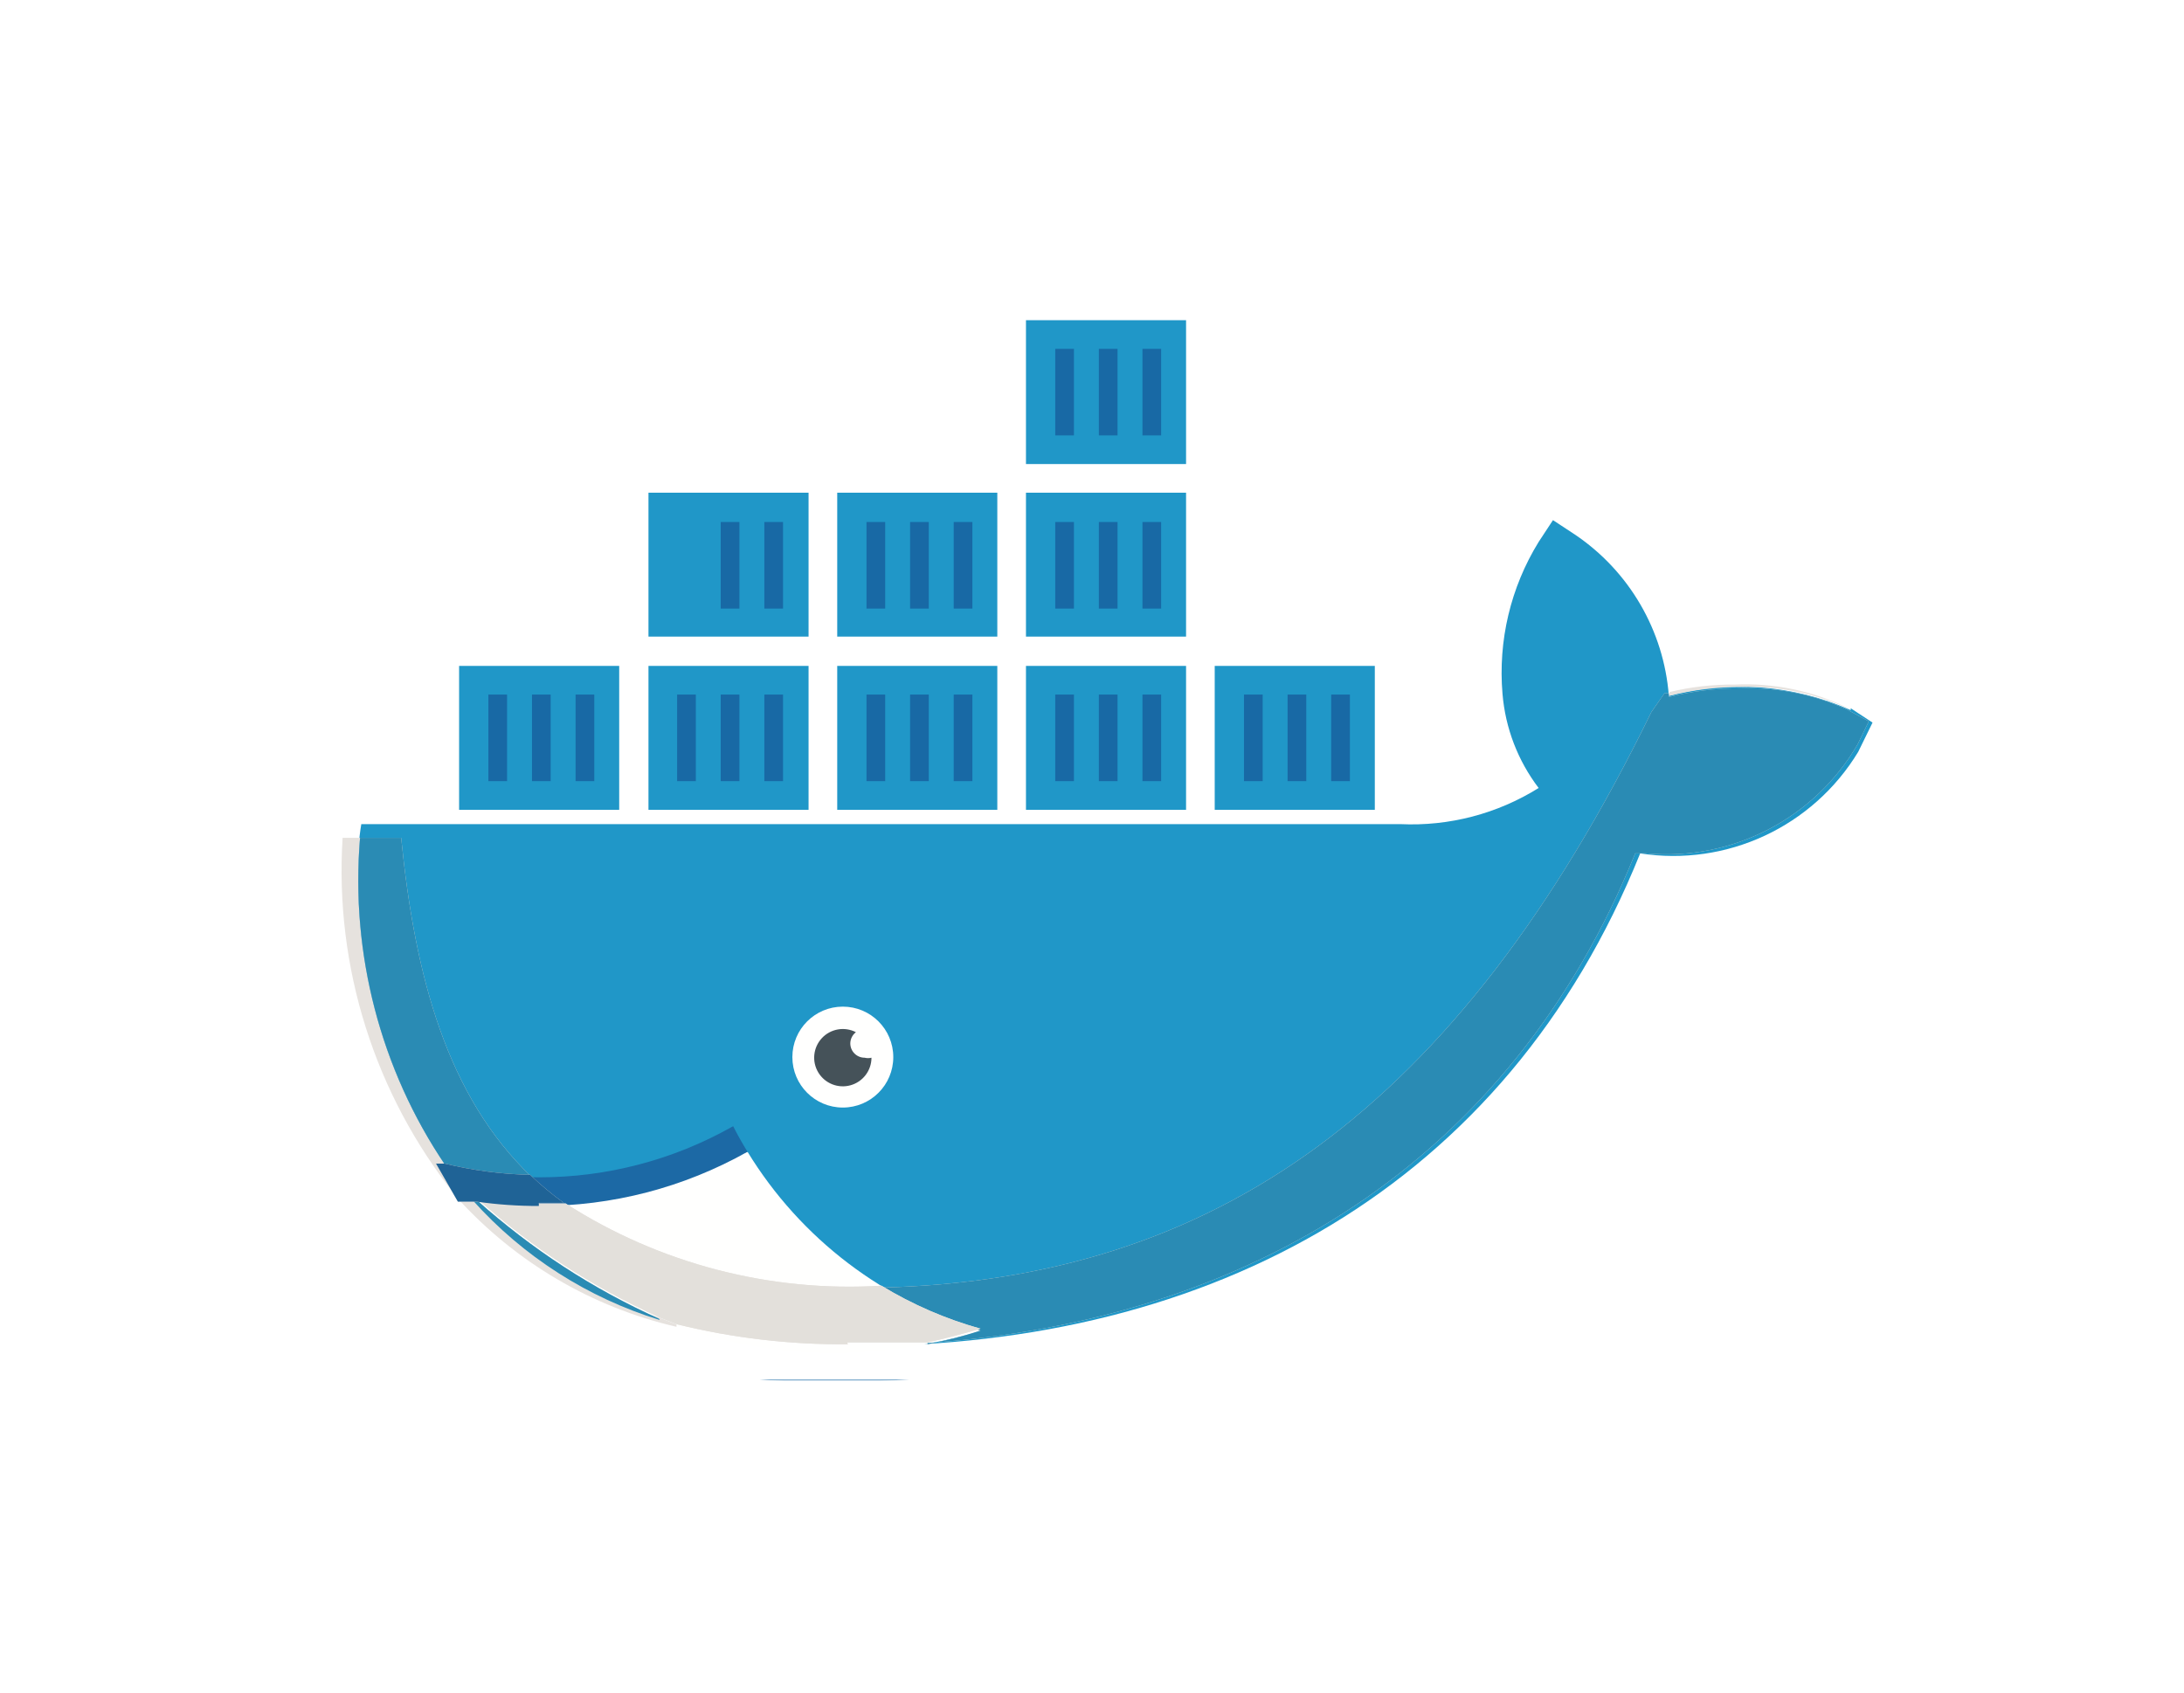
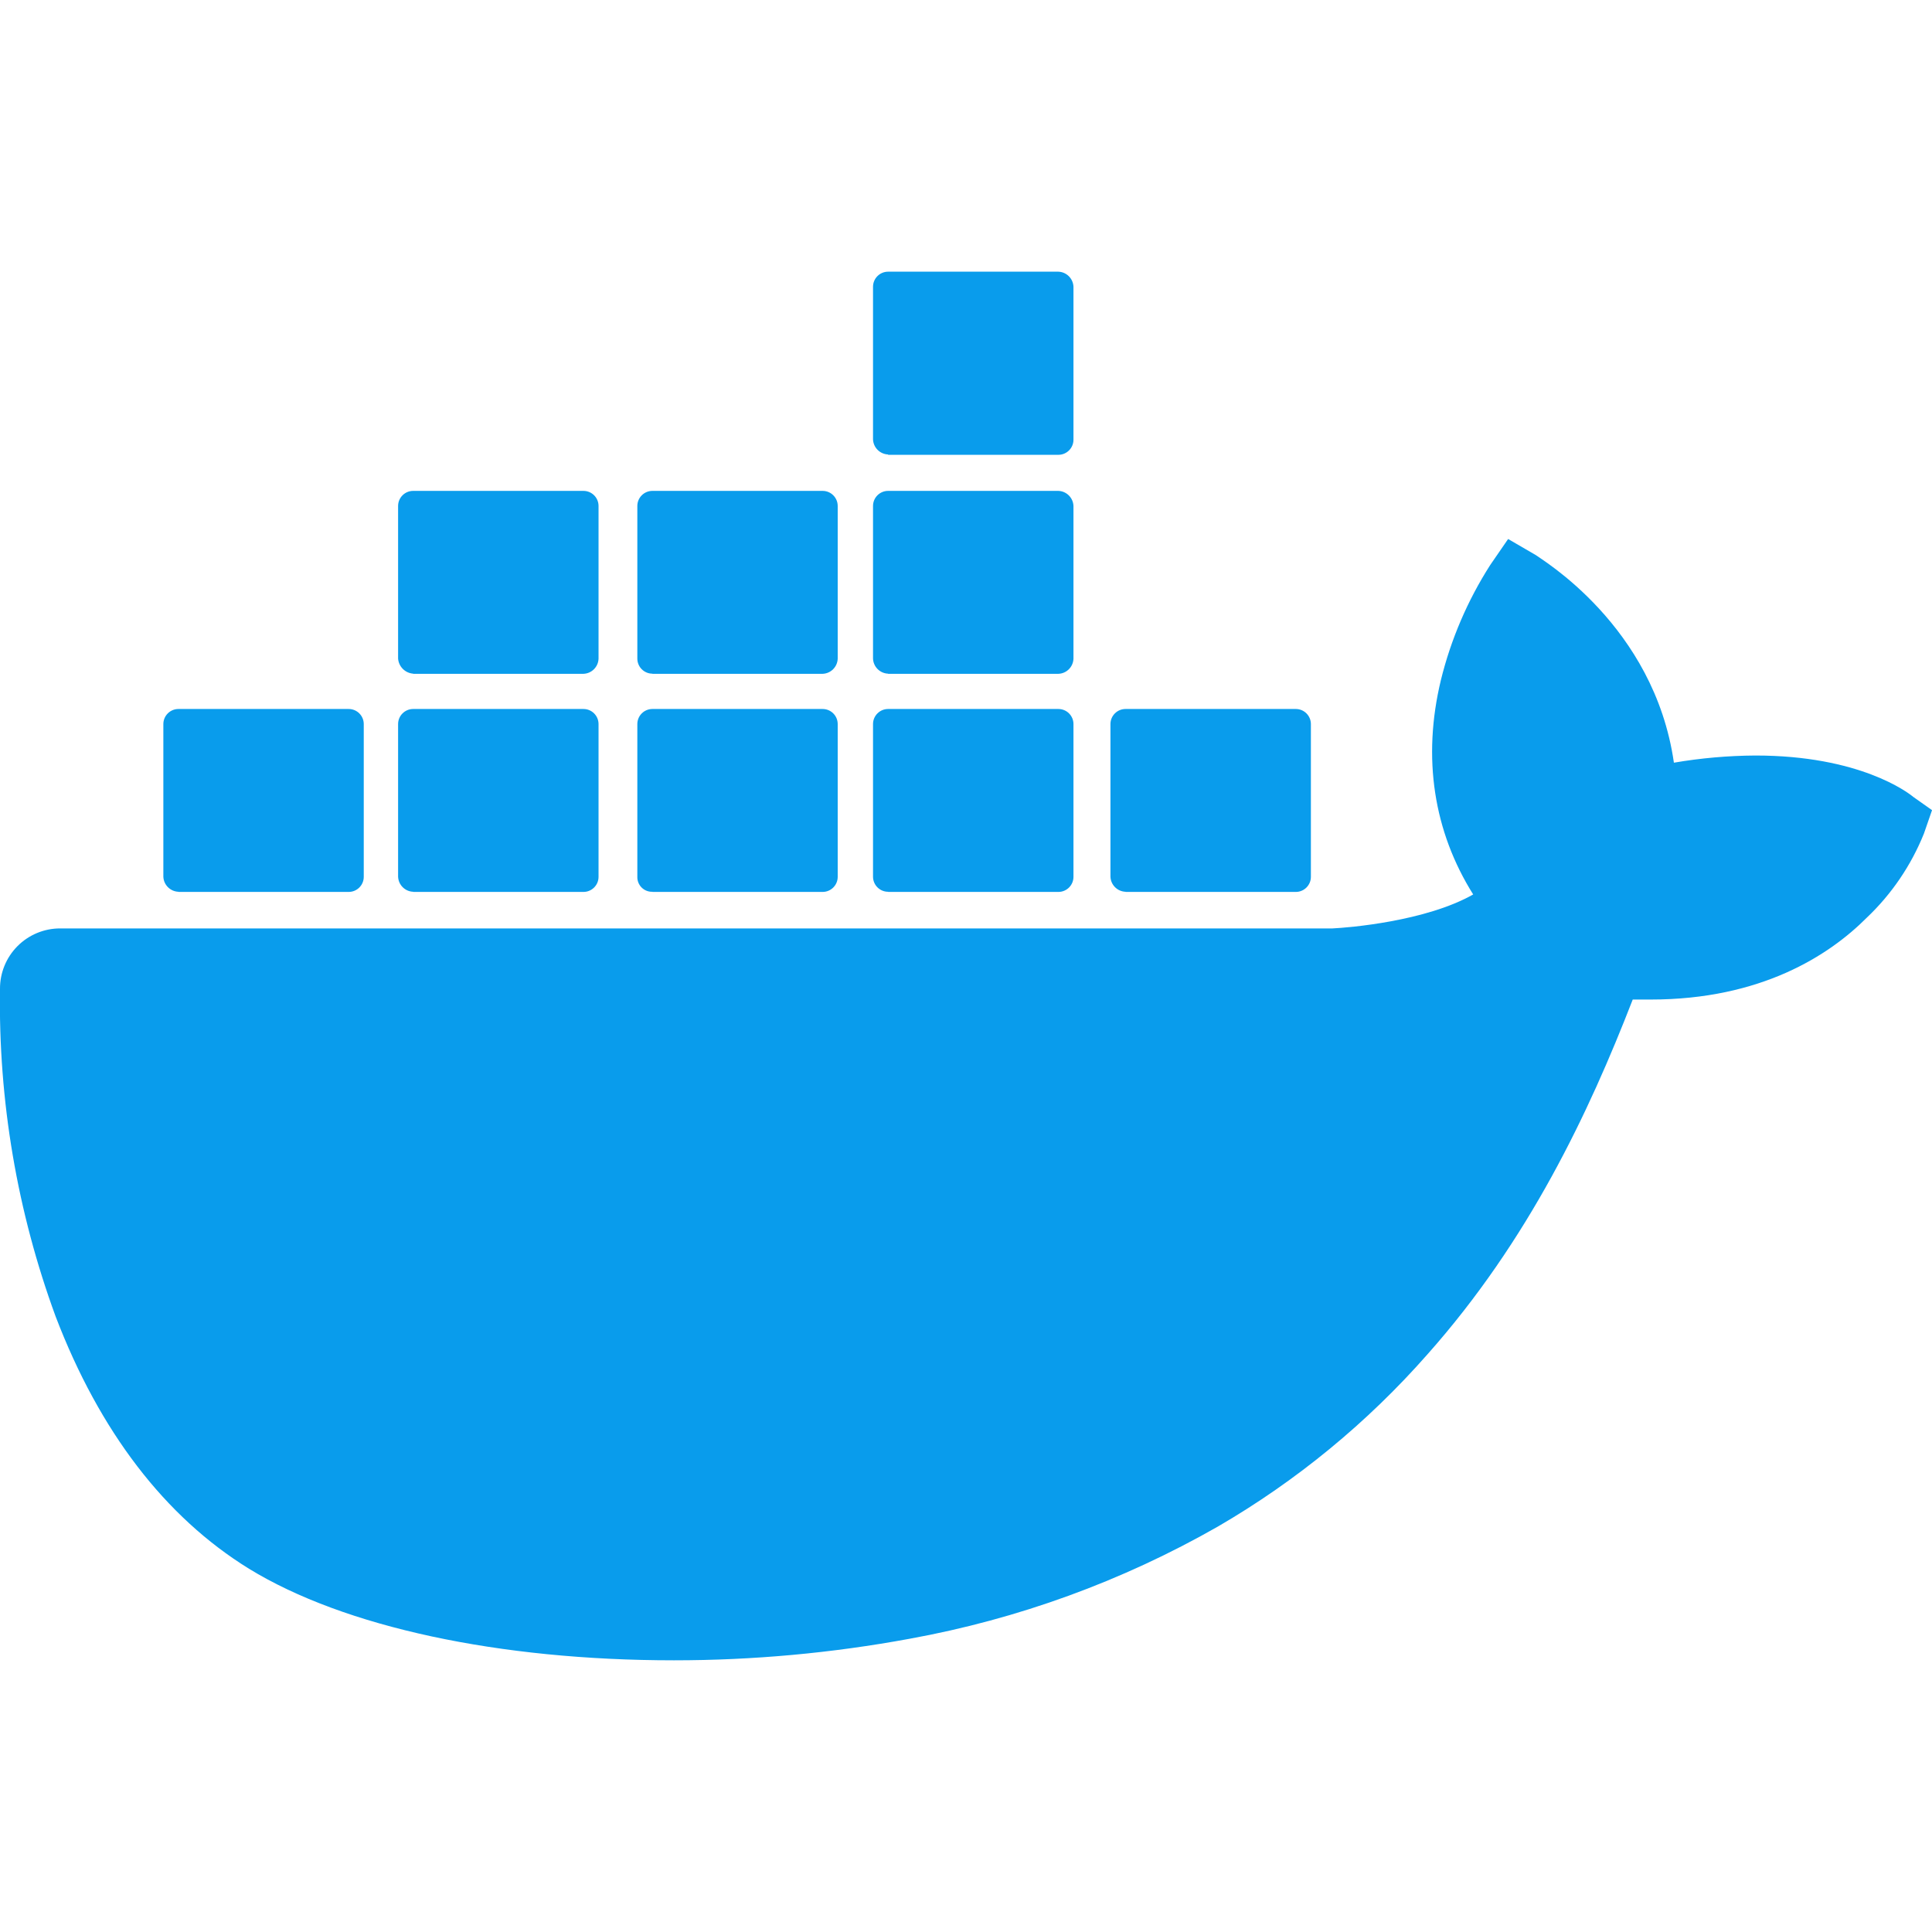
- <svg xmlns="http://www.w3.org/2000/svg" viewBox="0 0 35.06 27.17">
-   <defs>
-     <style>.cls-1,.cls-2,.cls-3{fill:none;}.cls-2{clip-rule:evenodd;}.cls-3{fill-rule:evenodd;}.cls-4{clip-path:url(#clip-path);}.cls-5{clip-path:url(#clip-path-2);}.cls-6{fill:#2097c8;}.cls-7{clip-path:url(#clip-path-3);}.cls-8{clip-path:url(#clip-path-5);}.cls-9{clip-path:url(#clip-path-7);}.cls-10{clip-path:url(#clip-path-9);}.cls-11{clip-path:url(#clip-path-11);}.cls-12{clip-path:url(#clip-path-13);}.cls-13{clip-path:url(#clip-path-15);}.cls-14{clip-path:url(#clip-path-17);}.cls-15{clip-path:url(#clip-path-19);}.cls-16{clip-path:url(#clip-path-21);}.cls-17{isolation:isolate;}.cls-18{clip-path:url(#clip-path-23);}.cls-19{clip-path:url(#clip-path-24);}.cls-20{fill:#fffffe;}.cls-21{clip-path:url(#clip-path-26);}.cls-22{fill:#1c69a5;}.cls-23{clip-path:url(#clip-path-28);}.cls-24{clip-path:url(#clip-path-30);}.cls-25{fill:#455259;}.cls-26{clip-path:url(#clip-path-32);}.cls-27{fill:#e6e2de;}.cls-28{clip-path:url(#clip-path-34);}.cls-29{fill:#2a8bb4;}.cls-30{clip-path:url(#clip-path-38);}.cls-31{clip-path:url(#clip-path-40);}.cls-32{clip-path:url(#clip-path-44);}.cls-33{clip-path:url(#clip-path-46);}.cls-34{clip-path:url(#clip-path-50);}.cls-35{fill:#e3e0db;}.cls-36{clip-path:url(#clip-path-54);}.cls-37{fill:#1f6396;}.cls-38{clip-path:url(#clip-path-58);}.cls-39{fill:#1869a5;}.cls-40{clip-path:url(#clip-path-60);}.cls-41{clip-path:url(#clip-path-62);}.cls-42{clip-path:url(#clip-path-64);}.cls-43{clip-path:url(#clip-path-66);}.cls-44{clip-path:url(#clip-path-68);}.cls-45{clip-path:url(#clip-path-70);}.cls-46{clip-path:url(#clip-path-72);}.cls-47{clip-path:url(#clip-path-74);}.cls-48{clip-path:url(#clip-path-76);}.cls-49{clip-path:url(#clip-path-78);}.cls-50{clip-path:url(#clip-path-80);}.cls-51{clip-path:url(#clip-path-82);}.cls-52{clip-path:url(#clip-path-84);}.cls-53{clip-path:url(#clip-path-86);}.cls-54{clip-path:url(#clip-path-88);}.cls-55{clip-path:url(#clip-path-90);}.cls-56{clip-path:url(#clip-path-92);}.cls-57{clip-path:url(#clip-path-94);}.cls-58{clip-path:url(#clip-path-96);}.cls-59{clip-path:url(#clip-path-98);}.cls-60{clip-path:url(#clip-path-100);}.cls-61{clip-path:url(#clip-path-102);}.cls-62{clip-path:url(#clip-path-104);}.cls-63{clip-path:url(#clip-path-106);}.cls-64{clip-path:url(#clip-path-108);}.cls-65{clip-path:url(#clip-path-110);}.cls-66{clip-path:url(#clip-path-111);}.cls-67{clip-path:url(#clip-path-112);}.cls-68{clip-path:url(#clip-path-113);}.cls-69{clip-path:url(#clip-path-114);}.cls-70{clip-path:url(#clip-path-115);}</style>
-     <clipPath id="clip-path" transform="translate(0 -1.42)">
-       <rect class="cls-1" x="10.41" y="12.11" width="2.57" height="2.31" />
-     </clipPath>
-     <clipPath id="clip-path-2" transform="translate(0 -1.42)">
-       <rect class="cls-1" x="2.43" width="30" height="30" />
-     </clipPath>
-     <clipPath id="clip-path-3" transform="translate(0 -1.42)">
-       <rect class="cls-1" x="7.37" y="12.11" width="2.57" height="2.31" />
-     </clipPath>
-     <clipPath id="clip-path-5" transform="translate(0 -1.42)">
-       <rect class="cls-1" x="13.44" y="12.11" width="2.57" height="2.31" />
-     </clipPath>
-     <clipPath id="clip-path-7" transform="translate(0 -1.42)">
-       <rect class="cls-1" x="16.47" y="12.11" width="2.57" height="2.31" />
-     </clipPath>
-     <clipPath id="clip-path-9" transform="translate(0 -1.42)">
-       <rect class="cls-1" x="19.5" y="12.11" width="2.57" height="2.31" />
-     </clipPath>
-     <clipPath id="clip-path-11" transform="translate(0 -1.42)">
-       <rect class="cls-1" x="10.41" y="9.33" width="2.57" height="2.31" />
-     </clipPath>
-     <clipPath id="clip-path-13" transform="translate(0 -1.42)">
-       <rect class="cls-1" x="13.44" y="9.33" width="2.57" height="2.31" />
-     </clipPath>
-     <clipPath id="clip-path-15" transform="translate(0 -1.42)">
-       <rect class="cls-1" x="16.47" y="9.33" width="2.57" height="2.31" />
-     </clipPath>
-     <clipPath id="clip-path-17" transform="translate(0 -1.42)">
-       <rect class="cls-1" x="16.47" y="6.56" width="2.57" height="2.31" />
-     </clipPath>
-     <clipPath id="clip-path-19" transform="translate(0 -1.42)">
-       <path class="cls-2" d="M29.71,12.82a4.42,4.42,0,0,0-2.92-.23A3.44,3.44,0,0,0,25.28,10l-.35-.23-.23.35a4,4,0,0,0-.58,2.44,2.89,2.89,0,0,0,.58,1.51,3.85,3.85,0,0,1-2.22.58H5.8c-.3,1.75.21,8.38,7.93,8.38,5.73,0,10.44-2.55,12.6-7.91a3.47,3.47,0,0,0,3.5-1.63s.23-.47.23-.47l-.35-.23" />
-     </clipPath>
-     <clipPath id="clip-path-21" transform="translate(0 -1.42)">
-       <path class="cls-2" d="M12,19.91a6.51,6.51,0,0,0,3.78,2.87C11.56,24,9,21.82,7.58,20.64A14.59,14.59,0,0,0,12,19.91Z" />
-     </clipPath>
-     <clipPath id="clip-path-23" transform="translate(0 -1.42)">
-       <rect class="cls-1" x="7.43" y="19" width="9" height="5" />
-     </clipPath>
-     <clipPath id="clip-path-24" transform="translate(0 -1.42)">
-       <rect class="cls-1" x="7.58" y="19.91" width="8.17" height="3.26" />
-     </clipPath>
-     <clipPath id="clip-path-26" transform="translate(0 -1.42)">
-       <path class="cls-2" d="M11.75,19.51a6.29,6.29,0,0,1-3.1.81A6.36,6.36,0,0,1,7,20.1l.33.55a6.85,6.85,0,0,0,1.32.13A6.77,6.77,0,0,0,12,19.91c-.08-.13-.16-.27-.23-.41" />
-     </clipPath>
-     <clipPath id="clip-path-28" transform="translate(0 -1.42)">
-       <path class="cls-2" d="M13.53,19.2a.81.81,0,1,0-.81-.81.81.81,0,0,0,.81.81" />
-     </clipPath>
-     <clipPath id="clip-path-30" transform="translate(0 -1.42)">
-       <path class="cls-2" d="M13.65,18.17a.23.23,0,0,1,.09-.18.46.46,0,1,0,.25.41v0a.23.23,0,0,1-.11,0,.23.23,0,0,1-.23-.23" />
-     </clipPath>
-     <clipPath id="clip-path-32" transform="translate(0 -1.42)">
-       <path class="cls-2" d="M29.64,12.78a3.83,3.83,0,0,0-1.69-.33,4.56,4.56,0,0,0-1.15.14v-.06a4.26,4.26,0,0,1,1.05-.12,3.72,3.72,0,0,1,1.8.37" />
-     </clipPath>
-     <clipPath id="clip-path-34" transform="translate(0 -1.42)">
-       <path class="cls-2" d="M14.89,23q.42-.08.85-.22a6.33,6.33,0,0,1-1.59-.69c5.33-.13,9.24-2.84,12.36-9.24l.21-.3.07,0v.06a4.56,4.56,0,0,1,1.15-.14,3.83,3.83,0,0,1,1.69.33h0L30,13l-.18.37a3.55,3.55,0,0,1-3.39,1.75h-.18c-2,4.95-6.2,7.5-11.36,7.86" />
-     </clipPath>
-     <clipPath id="clip-path-38" transform="translate(0 -1.42)">
-       <path class="cls-2" d="M10.86,22.72a6.83,6.83,0,0,1-3.52-2.07l.24,0a6.66,6.66,0,0,0,3,1.92l.28.11" />
-     </clipPath>
-     <clipPath id="clip-path-40" transform="translate(0 -1.42)">
-       <path class="cls-2" d="M10.59,22.61a6.66,6.66,0,0,1-3-1.92h.07a11.37,11.37,0,0,0,2.92,1.9" />
-     </clipPath>
-     <clipPath id="clip-path-44" transform="translate(0 -1.42)">
-       <path class="cls-2" d="M7.31,20.61A8.35,8.35,0,0,1,5.5,14.87h.28a8.18,8.18,0,0,0,1.37,5.26L7,20.1l.31.51" />
-     </clipPath>
-     <clipPath id="clip-path-46" transform="translate(0 -1.42)">
-       <path class="cls-2" d="M8.52,20.31a6.37,6.37,0,0,1-1.37-.18,8.18,8.18,0,0,1-1.37-5.26h.66c.22,2.23.74,4.15,2.09,5.44" />
-     </clipPath>
-     <clipPath id="clip-path-50" transform="translate(0 -1.42)">
-       <path class="cls-2" d="M13.61,23a11.06,11.06,0,0,1-2.74-.32l-.28-.11a11.37,11.37,0,0,1-2.92-1.9,6.86,6.86,0,0,0,1,.07h.41a8.43,8.43,0,0,0,5.07,1.32h0a6.33,6.33,0,0,0,1.59.69q-.44.13-.85.22-.63,0-1.29,0" />
-     </clipPath>
-     <clipPath id="clip-path-54" transform="translate(0 -1.42)">
-       <path class="cls-2" d="M8.65,20.78a6.86,6.86,0,0,1-1-.07H7.59l-.24,0,0,0L7,20.1l.14,0a6.37,6.37,0,0,0,1.37.18,5.17,5.17,0,0,0,.54.45H8.65" />
-     </clipPath>
-     <clipPath id="clip-path-58" transform="translate(0 -1.42)">
-       <rect class="cls-1" x="7.84" y="12.57" width="0.3" height="1.39" />
-     </clipPath>
-     <clipPath id="clip-path-60" transform="translate(0 -1.42)">
-       <rect class="cls-1" x="8.54" y="12.57" width="0.3" height="1.39" />
-     </clipPath>
-     <clipPath id="clip-path-62" transform="translate(0 -1.42)">
-       <rect class="cls-1" x="9.24" y="12.57" width="0.3" height="1.39" />
-     </clipPath>
-     <clipPath id="clip-path-64" transform="translate(0 -1.42)">
-       <rect class="cls-1" x="10.87" y="12.57" width="0.3" height="1.39" />
-     </clipPath>
-     <clipPath id="clip-path-66" transform="translate(0 -1.42)">
-       <rect class="cls-1" x="11.57" y="12.57" width="0.3" height="1.39" />
-     </clipPath>
-     <clipPath id="clip-path-68" transform="translate(0 -1.42)">
-       <rect class="cls-1" x="12.27" y="12.57" width="0.3" height="1.39" />
-     </clipPath>
-     <clipPath id="clip-path-70" transform="translate(0 -1.42)">
-       <rect class="cls-1" x="13.91" y="12.57" width="0.3" height="1.39" />
-     </clipPath>
-     <clipPath id="clip-path-72" transform="translate(0 -1.42)">
-       <rect class="cls-1" x="14.61" y="12.57" width="0.3" height="1.39" />
-     </clipPath>
-     <clipPath id="clip-path-74" transform="translate(0 -1.42)">
-       <rect class="cls-1" x="15.31" y="12.57" width="0.3" height="1.39" />
-     </clipPath>
-     <clipPath id="clip-path-76" transform="translate(0 -1.42)">
-       <rect class="cls-1" x="16.94" y="12.57" width="0.3" height="1.39" />
-     </clipPath>
-     <clipPath id="clip-path-78" transform="translate(0 -1.42)">
-       <rect class="cls-1" x="17.64" y="12.57" width="0.3" height="1.39" />
-     </clipPath>
-     <clipPath id="clip-path-80" transform="translate(0 -1.42)">
-       <rect class="cls-1" x="18.34" y="12.57" width="0.3" height="1.39" />
-     </clipPath>
-     <clipPath id="clip-path-82" transform="translate(0 -1.42)">
-       <rect class="cls-1" x="19.97" y="12.57" width="0.3" height="1.39" />
-     </clipPath>
-     <clipPath id="clip-path-84" transform="translate(0 -1.42)">
-       <rect class="cls-1" x="20.67" y="12.57" width="0.3" height="1.39" />
-     </clipPath>
-     <clipPath id="clip-path-86" transform="translate(0 -1.42)">
-       <rect class="cls-1" x="21.37" y="12.57" width="0.3" height="1.39" />
-     </clipPath>
-     <clipPath id="clip-path-88" transform="translate(0 -1.42)">
-       <rect class="cls-1" x="11.57" y="9.8" width="0.3" height="1.39" />
-     </clipPath>
-     <clipPath id="clip-path-90" transform="translate(0 -1.42)">
-       <rect class="cls-1" x="12.27" y="9.8" width="0.3" height="1.39" />
-     </clipPath>
-     <clipPath id="clip-path-92" transform="translate(0 -1.42)">
-       <rect class="cls-1" x="13.91" y="9.8" width="0.3" height="1.39" />
-     </clipPath>
-     <clipPath id="clip-path-94" transform="translate(0 -1.42)">
-       <rect class="cls-1" x="14.61" y="9.8" width="0.3" height="1.39" />
-     </clipPath>
-     <clipPath id="clip-path-96" transform="translate(0 -1.42)">
-       <rect class="cls-1" x="15.31" y="9.8" width="0.3" height="1.39" />
-     </clipPath>
-     <clipPath id="clip-path-98" transform="translate(0 -1.42)">
-       <rect class="cls-1" x="16.94" y="9.8" width="0.3" height="1.39" />
-     </clipPath>
-     <clipPath id="clip-path-100" transform="translate(0 -1.42)">
-       <rect class="cls-1" x="17.64" y="9.8" width="0.3" height="1.39" />
-     </clipPath>
-     <clipPath id="clip-path-102" transform="translate(0 -1.42)">
-       <rect class="cls-1" x="18.34" y="9.8" width="0.3" height="1.39" />
-     </clipPath>
-     <clipPath id="clip-path-104" transform="translate(0 -1.42)">
-       <rect class="cls-1" x="17.64" y="7.02" width="0.3" height="1.39" />
-     </clipPath>
-     <clipPath id="clip-path-106" transform="translate(0 -1.42)">
-       <rect class="cls-1" x="16.94" y="7.02" width="0.3" height="1.39" />
-     </clipPath>
-     <clipPath id="clip-path-108" transform="translate(0 -1.42)">
-       <rect class="cls-1" x="18.34" y="7.02" width="0.3" height="1.39" />
-     </clipPath>
-     <clipPath id="clip-path-110" transform="translate(0 -1.42)">
-       <polygon class="cls-2" points="17.43 6.42 29.85 6.42 29.85 23.57 5 23.57 5 6.42 17.43 6.42 29.85 6.42 29.85 23.58 5 23.58 5 6.42 17.43 6.42" />
-     </clipPath>
-     <clipPath id="clip-path-111" transform="translate(0 -1.42)">
-       <rect class="cls-1" x="2" y="0.32" width="30" height="30" />
-     </clipPath>
-     <clipPath id="clip-path-112" transform="translate(0 -1.42)">
-       <rect class="cls-1" x="4" y="6.32" width="26" height="18" />
-     </clipPath>
-     <clipPath id="clip-path-113" transform="translate(0 -1.42)">
-       <rect class="cls-1" x="10.45" y="10.12" width="0.3" height="1.39" />
-     </clipPath>
-     <clipPath id="clip-path-114" transform="translate(0 -1.42)">
-       <rect class="cls-1" x="5" y="6.32" width="25" height="18" />
-     </clipPath>
-     <clipPath id="clip-path-115" transform="translate(0 -1.42)">
-       <path class="cls-2" d="M29.33,12.91a4.53,4.53,0,0,0-2.84-.32,3.76,3.76,0,0,0-1.59-2.46l-.55-.37L24,10.3a4.18,4.18,0,0,0-.62,2.59,3.27,3.27,0,0,0,.48,1.43,3.94,3.94,0,0,1-1.75.41V12h-3V6.42h-3.5V9.19H9.51V12h-3v2.77H5.1l0,.19a7.29,7.29,0,0,0,0,2.12,8.34,8.34,0,0,0,1,2.88c1.29,2.3,3.64,3.65,7.18,3.65,6,0,10.61-2.75,12.75-7.91a4.78,4.78,0,0,0,1.79-.23,3.06,3.06,0,0,0,1.76-1.52l.13-.24.08-.16,0-.07.09-.18ZM19.08,14.74h2.57V12.43H19.08ZM16,9.19h2.57V6.88H16ZM16,12h2.57V9.65H16Zm0,2.77h2.57V12.43H16ZM13,12h2.57V9.65H13Zm0,2.77h2.57V12.43H13ZM10,12h2.57V9.65H10Zm0,2.77h2.57V12.43H10Zm-3,0H9.51V12.43H6.95Zm22.28-1.26-.07.14,0,.08a2.6,2.6,0,0,1-1.5,1.3,4.43,4.43,0,0,1-1.67.2h-.28l-.06.15c-2,5.07-6.5,7.77-12.38,7.77-3.36,0-5.56-1.26-6.77-3.42A7.88,7.88,0,0,1,5.55,17,7.32,7.32,0,0,1,5.5,15.2H22.11a4,4,0,0,0,2.22-.63l.19-.15-.15-.19a2.65,2.65,0,0,1-.53-1.39,3.72,3.72,0,0,1,.55-2.29l.1-.15.15.1a3.2,3.2,0,0,1,1.42,2.38l0,.29.28-.07a4.24,4.24,0,0,1,2.73.2l.18.12Z" />
-     </clipPath>
-   </defs>
-   <g id="Layer_2" data-name="Layer 2">
-     <g id="Layer_4" data-name="Layer 4">
-       <g class="cls-4">
-         <g class="cls-5">
-           <rect class="cls-6" x="5.41" y="5.69" width="12.57" height="12.31" />
-         </g>
-       </g>
-       <g class="cls-7">
-         <g class="cls-5">
-           <rect class="cls-6" x="2.37" y="5.69" width="12.57" height="12.31" />
-         </g>
-       </g>
-       <g class="cls-8">
-         <g class="cls-5">
-           <rect class="cls-6" x="8.44" y="5.69" width="12.57" height="12.31" />
-         </g>
-       </g>
-       <g class="cls-9">
-         <g class="cls-5">
-           <rect class="cls-6" x="11.47" y="5.69" width="12.57" height="12.31" />
-         </g>
-       </g>
-       <g class="cls-10">
-         <g class="cls-5">
-           <rect class="cls-6" x="14.5" y="5.69" width="12.57" height="12.31" />
-         </g>
-       </g>
-       <g class="cls-11">
-         <g class="cls-5">
-           <rect class="cls-6" x="5.41" y="2.92" width="12.57" height="12.31" />
-         </g>
-       </g>
-       <g class="cls-12">
-         <g class="cls-5">
-           <rect class="cls-6" x="8.44" y="2.92" width="12.57" height="12.31" />
-         </g>
-       </g>
-       <g class="cls-13">
-         <g class="cls-5">
-           <rect class="cls-6" x="11.47" y="2.92" width="12.57" height="12.31" />
-         </g>
-       </g>
-       <g class="cls-14">
-         <g class="cls-5">
-           <rect class="cls-6" x="11.47" y="0.14" width="12.57" height="12.31" />
-         </g>
-       </g>
-       <g class="cls-15">
-         <g class="cls-5">
-           <rect class="cls-6" x="0.74" y="3.38" width="34.32" height="23.27" />
-         </g>
-       </g>
-       <g class="cls-16">
-         <g class="cls-5">
-           <g class="cls-17">
-             <g class="cls-18">
-               <g class="cls-19">
-                 <g class="cls-18">
-                   <rect class="cls-20" x="2.58" y="13.49" width="18.17" height="13.26" />
-                 </g>
-               </g>
-             </g>
-           </g>
-         </g>
-       </g>
-       <g class="cls-21">
-         <g class="cls-5">
-           <rect class="cls-22" x="2" y="13.09" width="14.98" height="11.27" />
-         </g>
-       </g>
-       <g class="cls-23">
-         <g class="cls-5">
-           <rect class="cls-20" x="7.72" y="11.17" width="11.62" height="11.62" />
-         </g>
-       </g>
-       <g class="cls-24">
-         <g class="cls-5">
-           <rect class="cls-25" x="8.07" y="11.52" width="10.93" height="10.92" />
-         </g>
-       </g>
-       <g class="cls-26">
-         <g class="cls-5">
-           <rect class="cls-27" x="21.79" y="5.99" width="12.85" height="10.37" />
-         </g>
-       </g>
-       <g class="cls-28">
-         <g class="cls-5">
-           <rect class="cls-27" x="9.16" y="6.03" width="25.84" height="20.54" />
-         </g>
-       </g>
-       <g class="cls-28">
-         <g class="cls-5">
-           <rect class="cls-29" x="9.16" y="6.03" width="25.84" height="20.54" />
-         </g>
-       </g>
-       <g class="cls-30">
-         <g class="cls-5">
-           <rect class="cls-27" x="2.35" y="14.24" width="13.52" height="12.07" />
-         </g>
-       </g>
-       <g class="cls-31">
-         <g class="cls-5">
-           <rect class="cls-27" x="2.59" y="14.28" width="13" height="11.92" />
-         </g>
-       </g>
-       <g class="cls-31">
-         <g class="cls-5">
-           <rect class="cls-29" x="2.59" y="14.28" width="13" height="11.92" />
-         </g>
-       </g>
-       <g class="cls-32">
-         <g class="cls-5">
-           <rect class="cls-27" x="0.48" y="8.46" width="11.82" height="15.74" />
-         </g>
-       </g>
-       <g class="cls-33">
-         <g class="cls-5">
-           <rect class="cls-27" x="0.74" y="8.46" width="12.78" height="15.44" />
-         </g>
-       </g>
-       <g class="cls-33">
-         <g class="cls-5">
-           <rect class="cls-29" x="0.74" y="8.46" width="12.78" height="15.44" />
-         </g>
-       </g>
-       <g class="cls-34">
-         <g class="cls-5">
-           <rect class="cls-27" x="2.66" y="14.29" width="18.08" height="12.33" />
-         </g>
-       </g>
-       <g class="cls-34">
-         <g class="cls-5">
-           <rect class="cls-35" x="2.66" y="14.29" width="18.08" height="12.33" />
-         </g>
-       </g>
-       <g class="cls-36">
-         <g class="cls-5">
-           <rect class="cls-27" x="2" y="13.68" width="12.06" height="10.68" />
-         </g>
-       </g>
-       <g class="cls-36">
-         <g class="cls-5">
-           <rect class="cls-37" x="2" y="13.68" width="12.06" height="10.68" />
-         </g>
-       </g>
-       <g class="cls-38">
-         <g class="cls-5">
-           <rect class="cls-39" x="2.84" y="6.15" width="10.3" height="11.39" />
-         </g>
-       </g>
-       <g class="cls-40">
-         <g class="cls-5">
-           <rect class="cls-39" x="3.54" y="6.15" width="10.3" height="11.39" />
-         </g>
-       </g>
-       <g class="cls-41">
-         <g class="cls-5">
-           <rect class="cls-39" x="4.24" y="6.15" width="10.3" height="11.39" />
-         </g>
-       </g>
-       <g class="cls-42">
-         <g class="cls-5">
-           <rect class="cls-39" x="5.87" y="6.15" width="10.3" height="11.39" />
-         </g>
-       </g>
-       <g class="cls-43">
-         <g class="cls-5">
-           <rect class="cls-39" x="6.57" y="6.15" width="10.3" height="11.39" />
-         </g>
-       </g>
-       <g class="cls-44">
-         <g class="cls-5">
-           <rect class="cls-39" x="7.27" y="6.15" width="10.3" height="11.39" />
-         </g>
-       </g>
-       <g class="cls-45">
-         <g class="cls-5">
-           <rect class="cls-39" x="8.91" y="6.15" width="10.3" height="11.39" />
-         </g>
-       </g>
-       <g class="cls-46">
-         <g class="cls-5">
-           <rect class="cls-39" x="9.61" y="6.15" width="10.3" height="11.39" />
-         </g>
-       </g>
-       <g class="cls-47">
-         <g class="cls-5">
-           <rect class="cls-39" x="10.31" y="6.15" width="10.3" height="11.39" />
-         </g>
-       </g>
-       <g class="cls-48">
-         <g class="cls-5">
-           <rect class="cls-39" x="11.94" y="6.15" width="10.3" height="11.39" />
-         </g>
-       </g>
-       <g class="cls-49">
-         <g class="cls-5">
-           <rect class="cls-39" x="12.64" y="6.15" width="10.3" height="11.39" />
-         </g>
-       </g>
-       <g class="cls-50">
-         <g class="cls-5">
-           <rect class="cls-39" x="13.34" y="6.15" width="10.3" height="11.39" />
-         </g>
-       </g>
-       <g class="cls-51">
-         <g class="cls-5">
-           <rect class="cls-39" x="14.97" y="6.15" width="10.3" height="11.39" />
-         </g>
-       </g>
-       <g class="cls-52">
-         <g class="cls-5">
-           <rect class="cls-39" x="15.67" y="6.15" width="10.3" height="11.39" />
-         </g>
-       </g>
-       <g class="cls-53">
-         <g class="cls-5">
-           <rect class="cls-39" x="16.37" y="6.15" width="10.3" height="11.39" />
-         </g>
-       </g>
-       <g class="cls-54">
-         <g class="cls-5">
-           <rect class="cls-39" x="6.57" y="3.38" width="10.3" height="11.39" />
-         </g>
-       </g>
-       <g class="cls-55">
-         <g class="cls-5">
-           <rect class="cls-39" x="7.27" y="3.38" width="10.3" height="11.39" />
-         </g>
-       </g>
-       <g class="cls-56">
-         <g class="cls-5">
-           <rect class="cls-39" x="8.91" y="3.38" width="10.3" height="11.39" />
-         </g>
-       </g>
-       <g class="cls-57">
-         <g class="cls-5">
-           <rect class="cls-39" x="9.61" y="3.38" width="10.3" height="11.39" />
-         </g>
-       </g>
-       <g class="cls-58">
-         <g class="cls-5">
-           <rect class="cls-39" x="10.31" y="3.38" width="10.3" height="11.39" />
-         </g>
-       </g>
-       <g class="cls-59">
-         <g class="cls-5">
-           <rect class="cls-39" x="11.94" y="3.38" width="10.3" height="11.39" />
-         </g>
-       </g>
-       <g class="cls-60">
-         <g class="cls-5">
-           <rect class="cls-39" x="12.64" y="3.38" width="10.3" height="11.39" />
-         </g>
-       </g>
-       <g class="cls-61">
-         <g class="cls-5">
-           <rect class="cls-39" x="13.34" y="3.38" width="10.3" height="11.39" />
-         </g>
-       </g>
-       <g class="cls-62">
-         <g class="cls-5">
-           <rect class="cls-39" x="12.64" y="0.6" width="10.3" height="11.39" />
-         </g>
-       </g>
-       <g class="cls-63">
-         <g class="cls-5">
-           <rect class="cls-39" x="11.94" y="0.6" width="10.3" height="11.39" />
-         </g>
-       </g>
-       <g class="cls-64">
-         <g class="cls-5">
-           <rect class="cls-39" x="13.34" y="0.6" width="10.3" height="11.39" />
-         </g>
-       </g>
-       <g class="cls-65">
-         <g class="cls-66">
-           <g class="cls-17">
-             <g class="cls-67">
-               <g class="cls-68">
-                 <g class="cls-69">
-                   <rect class="cls-39" x="5.45" y="3.7" width="10.3" height="11.39" />
-                 </g>
-               </g>
-               <g class="cls-70">
-                 <g class="cls-69">
-                   <rect class="cls-39" width="34.85" height="27.17" />
-                 </g>
-               </g>
-             </g>
-           </g>
-         </g>
-       </g>
-     </g>
-   </g>
+ <svg xmlns="http://www.w3.org/2000/svg" data-name="Layer 1" id="Layer_1" viewBox="0 0 512 512" style="fill:#099CEC;">
+   <path d="M507,211.16c-1.42-1.19-14.25-10.94-41.79-10.94a132.55,132.55,0,0,0-21.61,1.9c-5.22-36.4-35.38-54-36.57-55l-7.36-4.28-4.75,6.9a101.65,101.65,0,0,0-13.06,30.45c-5,20.7-1.9,40.2,8.55,56.85-12.59,7.14-33,8.8-37.28,9H15.94A15.93,15.93,0,0,0,0,262.07,241.25,241.25,0,0,0,14.75,348.9C26.39,379.35,43.72,402,66,415.74,91.22,431.2,132.3,440,178.6,440a344.23,344.23,0,0,0,62.45-5.71,257.44,257.44,0,0,0,81.69-29.73,223.55,223.55,0,0,0,55.57-45.67c26.83-30.21,42.74-64,54.38-94h4.75c29.21,0,47.26-11.66,57.23-21.65a63.31,63.31,0,0,0,15.2-22.36l2.14-6.18Z" />
+   <path d="M47.29,236.37H92.4a4,4,0,0,0,4-4h0V191.89a4,4,0,0,0-4-4H47.29a4,4,0,0,0-4,4h0v40.44a4.16,4.16,0,0,0,4,4h0" />
+   <path d="M109.5,236.37h45.12a4,4,0,0,0,4-4h0V191.89a4,4,0,0,0-4-4H109.5a4,4,0,0,0-4,4v40.44a4.16,4.16,0,0,0,4,4" />
+   <path d="M172.9,236.37H218a4,4,0,0,0,4-4h0V191.89a4,4,0,0,0-4-4H172.9a4,4,0,0,0-4,4h0v40.44a3.87,3.87,0,0,0,4,4h0" />
+   <path d="M235.36,236.37h45.12a4,4,0,0,0,4-4V191.89a4,4,0,0,0-4-4H235.36a4,4,0,0,0-4,4h0v40.44a4,4,0,0,0,4,4h0" />
+   <path d="M109.5,178.57h45.12a4.16,4.16,0,0,0,4-4V134.09a4,4,0,0,0-4-4H109.5a4,4,0,0,0-4,4v40.44a4.34,4.34,0,0,0,4,4" />
+   <path d="M172.9,178.57H218a4.16,4.16,0,0,0,4-4V134.09a4,4,0,0,0-4-4H172.9a4,4,0,0,0-4,4h0v40.44a4,4,0,0,0,4,4" />
+   <path d="M235.36,178.57h45.12a4.16,4.16,0,0,0,4-4V134.09a4.16,4.16,0,0,0-4-4H235.36a4,4,0,0,0-4,4h0v40.44a4.16,4.16,0,0,0,4,4" />
+   <path d="M235.36,120.53h45.12a4,4,0,0,0,4-4V76a4.16,4.16,0,0,0-4-4H235.36a4,4,0,0,0-4,4h0v40.44a4.17,4.17,0,0,0,4,4" />
+   <path d="M298.28,236.37H343.4a4,4,0,0,0,4-4V191.89a4,4,0,0,0-4-4H298.28a4,4,0,0,0-4,4h0v40.44a4.16,4.16,0,0,0,4,4" />
</svg>
